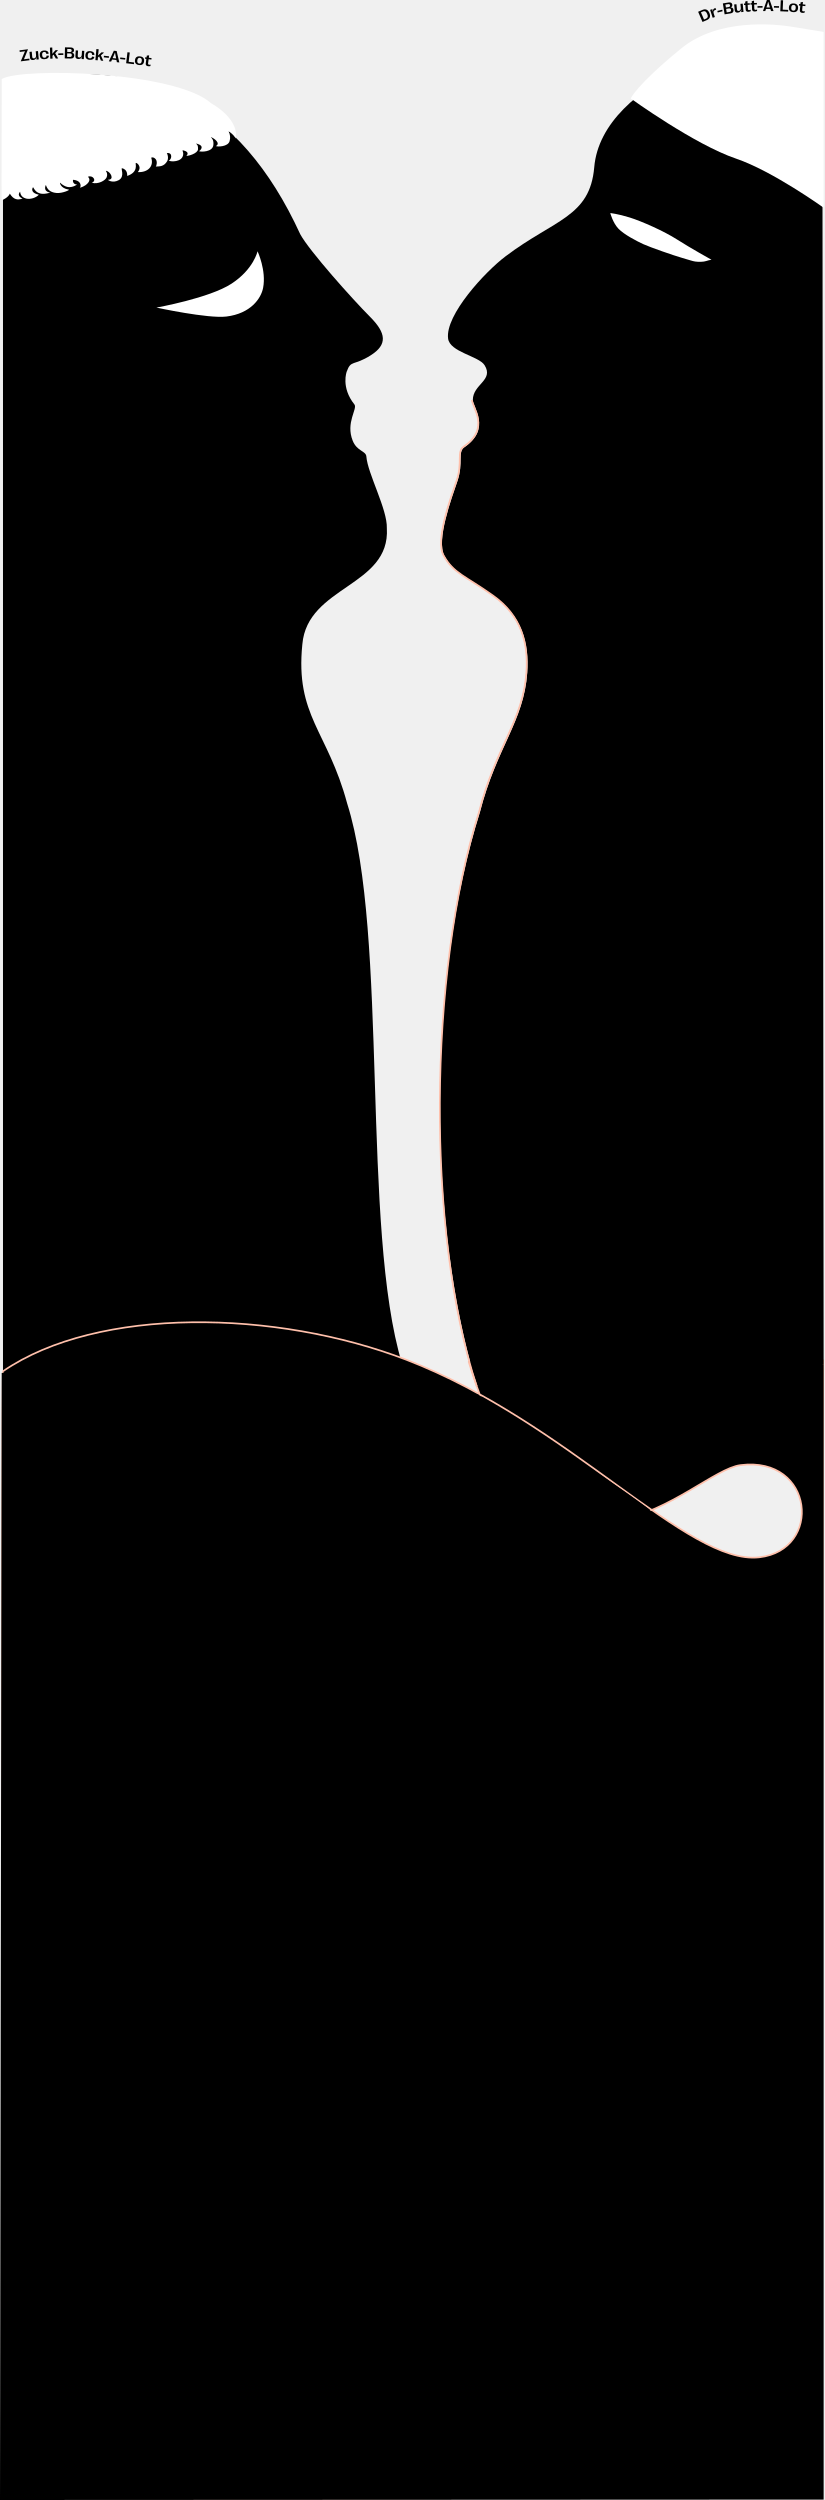
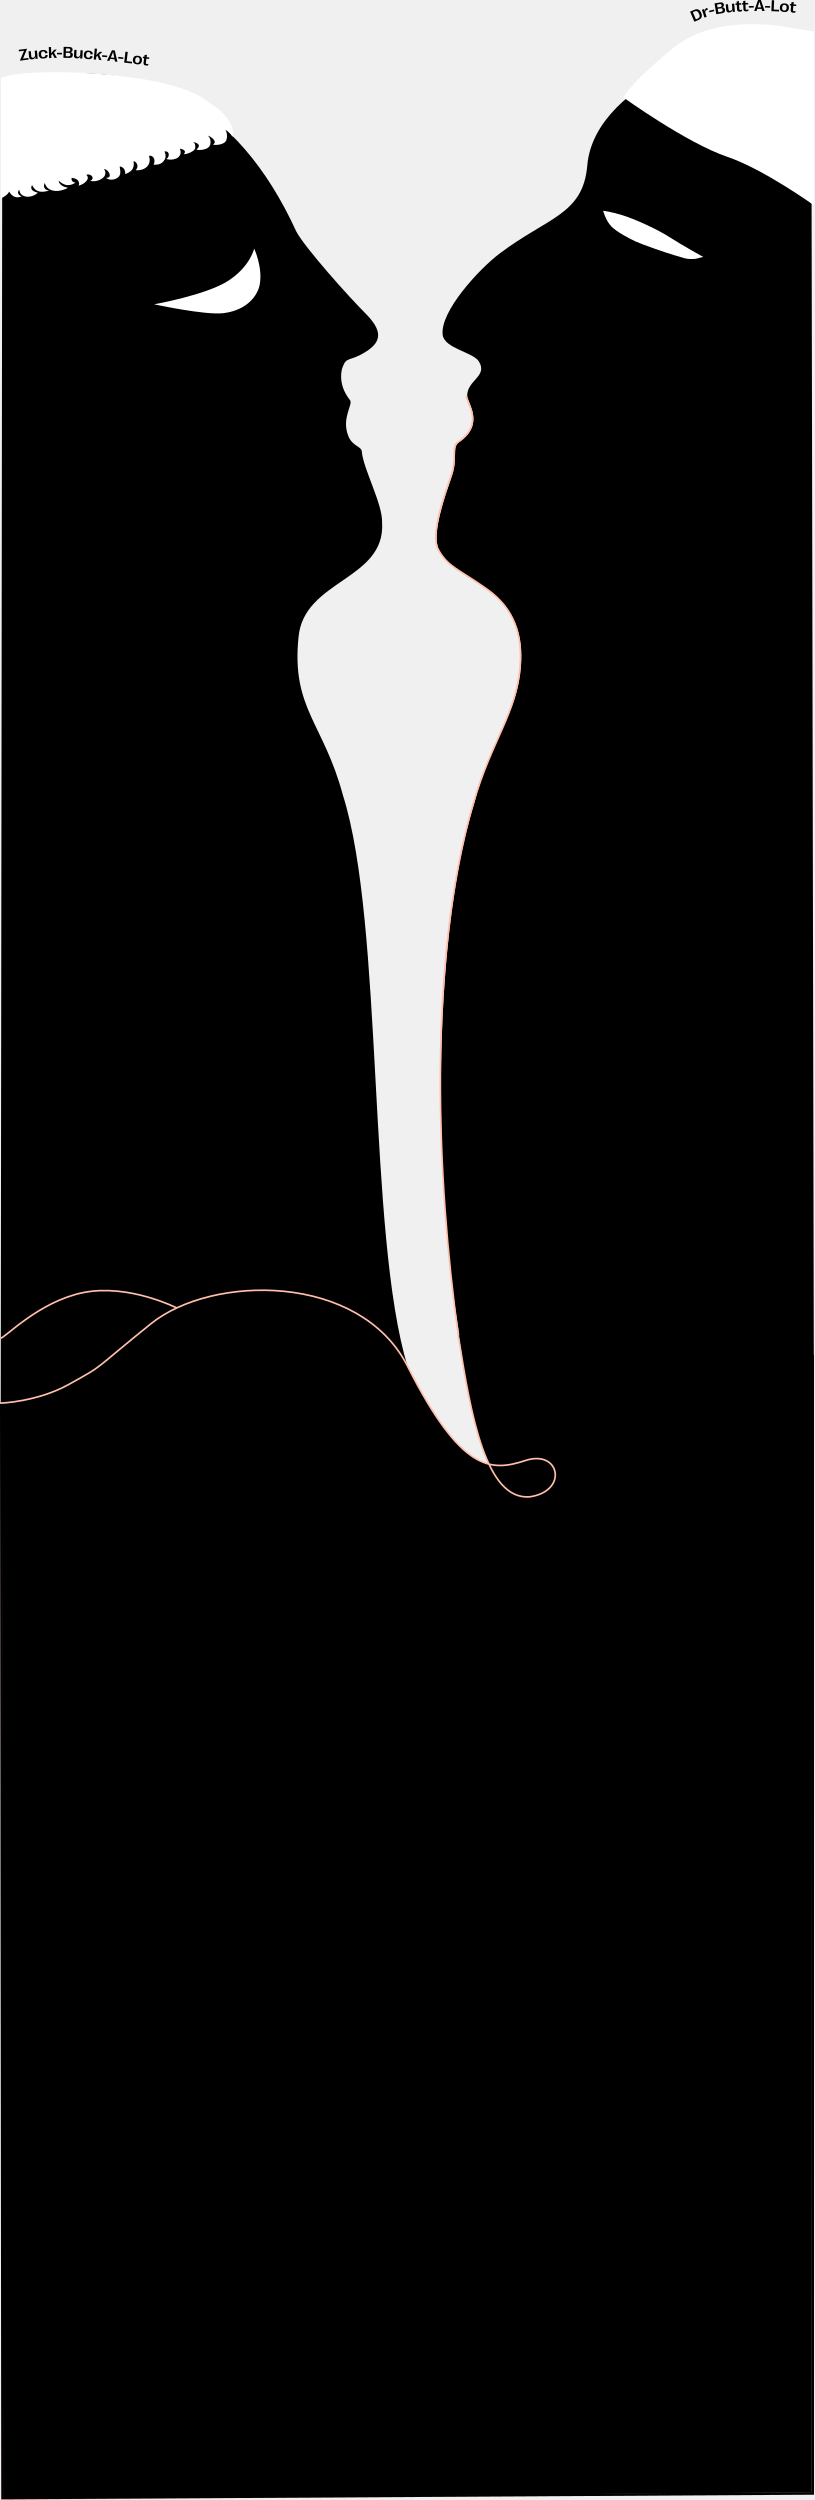
- <svg xmlns="http://www.w3.org/2000/svg" viewBox="0 0 1931.01 5858.25">
+ <svg xmlns="http://www.w3.org/2000/svg" viewBox="0 0 1928.5 5921.26">
  <defs>
-     <style>.cls-1,.cls-2{stroke:#ffc0ab;stroke-width:4px;}.cls-2,.cls-4{fill:none;}.cls-2{stroke-miterlimit:10;}.cls-3{fill:#fff;}.cls-4{stroke:#000;stroke-width:14px;}</style>
+     <style>.cls-1,.cls-2,.cls-3{stroke:#ffc0ab;stroke-width:4px;}.cls-2,.cls-3,.cls-5{fill:none;}.cls-3{stroke-miterlimit:10;}.cls-4{fill:#fff;}.cls-5{stroke:#000;stroke-width:6px;}</style>
  </defs>
  <g id="Layer_2" data-name="Layer 2">
    <g id="left-sil">
-       <path d="M7,197c325.15-78.89,555.67,44.2,696.49,351.74,21,39,124,154,163,193s42,65.71,2,91-46,10-56,38c0,0-14.16,36.8,18,77,8,10-21.08,42.31-4,85,10,25,31,23.62,32,37,3,40,49.52,124,48,168,8.37,136.75-186.25,135.1-198,272-17,168,59.27,202.65,105,373,97.63,307.5,32.51,996.07,128.5,1312.5l-935,124Z" />
+       <path d="M5.5,197C330.65,118.13,561.17,241.22,702,548.76c21,39,124,154,163,193s42,65.71,2,91-46,10-56,38c0,0-14.16,36.8,18,77,8,10-21.08,42.31-4,85,10,25,31,23.62,32,37,3,40,49.52,124,48,168,8.37,136.75-186.25,135.1-198,272-17,168,59.27,202.65,105,373,97.63,307.5,57.51,1038.07,153.5,1354.5l-964,272Z" />
    </g>
    <g id="rap-sil">
      <g id="butt-neg">
-         <path class="cls-1" d="M1929,3186.25l-6,2664c-312,2-1916,10-1916,0,0-87.75-4.66-2633.8,0-2637,223-153,641-144,945-27,381.74,146.92,658.5,482,827,463,149.2-16.83,129-238-44-216-115.34,14.66-436.6,409.3-637-243" />
+         <g id="rap-sil-2" data-name="rap-sil">
+           <g id="butt-neg-2" data-name="butt-neg">
+             <path class="cls-1" d="M1925.5,3185.25l-1,2720c-312,2-1919,14-1919,14,0-87.75-3-2596-3-2596s86-3,160-44c87.66-48.57,50-27,195-144s495.41-121.18,608,101c126.87,250.34,197,250,279,223s102,73,10,86c-103,8-139-188-169-383" />
+           </g>
+         </g>
      </g>
    </g>
-     <g id="cover">
-       <path d="M1119.62,3267.72c32,15.93,384.6,250.09,405.65,273,15.78,17.2-125,137.81-292.09-38.31C1148,3412.66,1095.51,3255.74,1119.62,3267.72Z" />
+     <g id="right-sil">
+       <path d="M1176.5,3230.25l751-18-6-3112c-154-31.61-513,86.95-530.5,291.5-10,117-93,122-208,209-48.1,36.38-141.41,137.24-134.5,192.5,4,32,72,41,85.5,62.5,22.32,35.54-27.5,44.39-27.5,81.5,0,17,44,67-19.5,110.5-17,11.63-2,37-16.5,79.5-13.9,40.74-50.5,139.5-30.5,175.5,23.32,42,50,47,116,94s82.86,110.7,78,180c-8,114-71.74,174-111,327-119.52,378.67-100.5,1187.5,39.5,1555.5" />
    </g>
-     <g id="right-sil">
-       <path d="M1178,3230.25l752-32-3-3097c-158-32.61-517,85.95-534.5,290.5-10,117-93,122-208,209C1136.42,637.13,1043.1,738,1050,793.25c4,32,72,41,85.5,62.5,22.32,35.54-27.5,44.39-27.5,81.5,0,17,44,67-19.5,110.5-17,11.63-2,37-16.5,79.5-13.9,40.74-50.5,139.5-30.5,175.5,23.32,42,50,47,116,94s82.86,110.7,78,180c-8,114-71.74,174-111,327C1005,2282.42,1002,2828.25,1104,3199.25" />
+     <g id="butt-line">
+       <path class="cls-2" d="M419.5,3098.25s-114-58-221-37-189,110-197,108" />
    </g>
    <g id="right-sil-line">
-       <path class="cls-2" d="M1106,937.25c0,17,44,66-19.5,109.5-17,11.63-2,37-16.5,79.5-13.9,40.74-50.5,139.5-30.5,175.5,23.32,42,50,47,116,94s82.86,110.7,78,180c-8,114-71.74,174-111,327C1003,2281.42,999,2890.25,1117,3248.25" />
+       <path class="cls-3" d="M1104.5,937.25c0,17,44,66-19.5,109.5-17,11.63-2,37-16.5,79.5-13.9,40.74-50.5,139.5-30.5,175.5,23.32,42,50,47,116,94s82.86,110.7,78,180c-8,114-66.8,175.41-111,327-109.5,375.5-86.5,895.5-35.5,1259.5" />
    </g>
    <g id="left-eye-white">
-       <path class="cls-3" d="M366.51,720.75s124-22,176-56,61-76,61-76,21,45,13,86c-4.8,24.61-29,60-86,67C487.54,747,366.51,720.75,366.51,720.75Z" />
+       <path class="cls-4" d="M365,720.75s124-22,176-56,61-76,61-76,21,45,13,86c-4.8,24.61-29,60-86,67C486,747,365,720.75,365,720.75Z" />
    </g>
    <g id="right-eye-white">
-       <path class="cls-3" d="M1430.07,499.3s17.7,1.72,45.43,10.35,80.14,31.74,111.15,51.62,80.58,47.39,80.58,47.39a75.87,75.87,0,0,0-12.74,3.1c-5.6,2-17.67,2.22-25.14,1.13s-12.44-3.33-30.88-8.54-75.7-25.12-91-32.21-44.8-22.27-58.13-36.07S1430.07,499.3,1430.07,499.3Z" />
+       <path class="cls-4" d="M1428.55,499.3s17.71,1.72,45.44,10.35,80.14,31.74,111.15,51.62,80.58,47.39,80.58,47.39a75.87,75.87,0,0,0-12.74,3.1c-5.6,2-17.67,2.22-25.14,1.13s-12.44-3.33-30.89-8.54-75.69-25.12-91-32.21-44.8-22.27-58.13-36.07S1428.55,499.3,1428.55,499.3Z" />
    </g>
    <g id="left-head">
-       <path class="cls-3" d="M4,185.25c47-28,406.63-18.22,490.56,56.54,63.61,37.45,60.54,76.08,57.23,82.58.27-1.34-5.48-12.57-16.16-16.6a30.27,30.27,0,0,1,2.37,23c-3.67,13.34-28.45,13.55-32.16,11.54,11.84-6.37-3.69-18.25-11.2-20.75a.3.3,0,0,0-.29.52c2.75,2,6.78,6.93,5.65,17.69-1.63,16.95-29.69,16.49-33.42,14.55,2.51-2,11.79-10.31.42-15.55-3-1.3-7.84-3.11-7.39-1.6,2,.88,5.08,3.68,4.39,12.6-.64,9.92-23.3,16.29-27.24,15.32,2.14-2.1,7.33-8.59-5.76-12.32-7-2,0,2-2,11-3.31,16.18-28.38,15.68-33.46,12.64,7.17-3,9.49-19.74-4.6-17.67.6.53,5.08,9.92,1.06,18.53-8,13.75-18.22,12.49-27,13,2.16-1.91,4-12,0-17-4.56-5.83-11-4.89-10.48-3.19,6.48,20.19-8.82,34.46-31.52,33.19,0,0,4.7-5.52,4-11-.93-7.28-8-12-9-10s7,21-20,30c0,0,2-15-12-18-3.92-.84,7.75,19.59-8,28-15,8-26-1-25-1,16.28,0,6-19-4-21-3.49-.7,5,4,1,15-2.73,7.51-19.8,17.38-35,13,12.86-4.91,2-19-9-14,0,0,6.89,5.16,1.28,13-3.41,4.75-8.35,9-20.28,13,1.87-.63,3.39-7.95-1-13-2.65-3.06-7-5-14-6-2.21-.32-2,11,8,11,1.73,0-10,7.82-21,6-6-1-13-5-18-10-1.55-1.55,0,13,20,16,4.33.65-15,9-28,8-26.23-2-24.31-22.5-26-18-6,16,11,17,11,17-29,9-36-5-40-12-1.06-1.87-5,6,0,11s13.28,5.67,13,6c-6,7-20.14,11.62-30,9-15-4-13.29-16.87-14-16-9,11,6.2,15.93,6,16-12,4-20.94,2.95-30-11.51C20.27,462,6.2,469,4,469.25,3.06,469.33,4.41,185,4,185.25Z" />
+       <path class="cls-4" d="M2.5,185.25c47-28,406.63-18.22,490.56,56.54,63.61,37.45,60.54,76.08,57.23,82.58.27-1.34-5.48-12.57-16.16-16.6a30.27,30.27,0,0,1,2.37,23c-3.67,13.34-28.45,13.55-32.16,11.54,11.84-6.37-3.69-18.25-11.21-20.75a.3.3,0,0,0-.28.52c2.75,2,6.78,6.93,5.65,17.69-1.63,16.95-29.69,16.49-33.42,14.55,2.51-2,11.79-10.31.42-15.55-3-1.3-7.84-3.11-7.39-1.6,2,.88,5.08,3.68,4.39,12.6-.64,9.92-23.3,16.29-27.25,15.32,2.15-2.1,7.33-8.59-5.75-12.32-7-2,0,2-2,11-3.31,16.18-28.38,15.68-33.46,12.64,7.17-3,9.49-19.74-4.6-17.67.6.53,5.08,9.92,1.06,18.53-8,13.75-18.22,12.49-27,13,2.16-1.91,4-12,0-17-4.56-5.83-11-4.89-10.48-3.19,6.48,20.19-8.82,34.46-31.52,33.19,0,0,4.7-5.52,4-11-.93-7.28-8-12-9-10s7,21-20,30c0,0,2-15-12-18-3.92-.84,7.75,19.59-8,28-15,8-26-1-25-1,16.28,0,6-19-4-21-3.49-.7,5,4,1,15-2.73,7.51-19.8,17.38-35,13,12.86-4.91,2-19-9-14-.05,0,6.89,5.16,1.28,13-3.41,4.75-8.35,9-20.28,13,1.87-.63,3.39-7.95-1-13-2.65-3.06-7-5-14-6-2.21-.32-2,11,8,11,1.72,0-10,7.82-21,6-6-1-13-5-18-10-1.55-1.55,0,13,20,16,4.33.65-15,9-28,8-26.23-2-24.31-22.5-26-18-6,16,11,17,11,17-29,9-36-5-40-12-1.06-1.87-5,6,0,11s13.28,5.67,13,6c-6,7-20.15,11.62-30,9-15-4-13.29-16.87-14-16-9,11,6.19,15.93,6,16-12,4-20.94,2.95-30-11.51C18.76,462,4.69,469,2.5,469.25,1.55,469.33,2.9,185,2.5,185.25Z" />
    </g>
    <g id="right-head">
-       <path class="cls-3" d="M1930,74.75l-74-12c-39.37-6.39-172.37-20.83-260,51-105.87,86.78-118,117-118,117s149.28,107.9,246.7,140.92c85.56,29,205.3,115.08,205.3,115.08Z" />
+       <path class="cls-4" d="M1928.5,74.75l-74-12c-39.37-6.39-172.37-20.83-260,51-105.87,86.78-118,117-118,117s149.28,107.9,246.7,140.92c85.56,29,205.3,115.08,205.3,115.08Z" />
    </g>
    <g id="line-cover">
-       <polyline class="cls-4" points="1923.01 3198.25 1923.01 5850.25 7.01 5851.25 11.01 3217.25" />
+       <polyline class="cls-5" points="1925 3209.25 1925 5905.75 6 5916.75 3 3325.25" />
    </g>
    <g id="Type">
      <text />
      <text />
-       <path d="M48.66,143.56l8.56-20.36a26.3,26.3,0,0,1,1.29-2.82l-.18-.26c-.94.17-2,.33-3.09.47l-9,1.15-.49-3.81,19.7-2.52.08.18-8,19.81a30.4,30.4,0,0,1-1.42,3.32l.16.24c.78-.15,1.73-.29,2.86-.44l9.59-1.23.49,3.83-20.45,2.62Z" />
-       <path d="M90.85,139.1l-5.39.5a10.8,10.8,0,0,1,0-2.2,25.79,25.79,0,0,1,.53-2.85l-.4-.13a9.12,9.12,0,0,1-2.92,4.43,9.21,9.21,0,0,1-5,1.82,7.3,7.3,0,0,1-5.22-1.11,5.9,5.9,0,0,1-2.17-4.46l-1.26-13.54,5.37-.5,1.14,12.24a3.93,3.93,0,0,0,1.22,2.77,3.83,3.83,0,0,0,2.92.71,5.11,5.11,0,0,0,2.84-1.12A5.46,5.46,0,0,0,84.2,133a9.93,9.93,0,0,0,.31-3.82l-.84-9,5.38-.5Z" />
-       <path d="M96.36,136.59q-2.85-2.42-3.15-7.41l0-.24c-.19-3.27.56-5.81,2.27-7.61s4.32-2.8,7.82-3c3.21-.2,5.72.33,7.52,1.56a8,8,0,0,1,3.26,5.79l-5.34.93a6.08,6.08,0,0,0-1.64-3.8,4.61,4.61,0,0,0-3.61-1.07,4.72,4.72,0,0,0-3.74,1.8,7.11,7.11,0,0,0-1,4.74l.06.91a7.41,7.41,0,0,0,1.6,4.7,4.74,4.74,0,0,0,4,1.38,4.49,4.49,0,0,0,4.7-5l5.49.28a7.57,7.57,0,0,1-2.72,5.79q-2.52,2.06-7.28,2.34Q99.23,139,96.36,136.59Z" />
-       <path d="M117.05,111.54l5.4-.16.24,8.24c0,1.22,0,2.29,0,3.19s-.2,1.92-.4,3l.3.12,7.44-8.31,5.9-.17-6.61,7.36L136.4,137l-5.62.17-5.23-9.21L123,130.63l.2,6.72-5.4.16Z" />
-       <path d="M136.55,125.08l11.86-.08,0,3.77-11.85.07Z" />
-       <path d="M152.26,110.92l13.57.29a9,9,0,0,1,5.76,1.74,5.79,5.79,0,0,1,1.84,4.8v.09a5.8,5.8,0,0,1-1.2,3.68,5.31,5.31,0,0,1-3.3,1.75v.34a6.25,6.25,0,0,1,3.85,2.14A6.43,6.43,0,0,1,174,130v.07a6.84,6.84,0,0,1-2.2,5.38q-2.13,1.8-6.23,1.71l-13.87-.3Zm16,18.5v-.08c.06-2.7-1.35-4.09-4.22-4.15l-6.64-.15-.18,8.28,6.64.14C166.75,133.52,168.21,132.18,168.27,129.42Zm-.31-11v-.07q.07-3.41-3.84-3.5l-6.47-.14-.15,7,6.47.14Q167.89,121.9,168,118.42Z" />
-       <path d="M196.41,138.67l-5.41-.31a10.55,10.55,0,0,1,.36-2.18,25.42,25.42,0,0,1,.95-2.73l-.38-.19a9.11,9.11,0,0,1-3.55,3.94,9.2,9.2,0,0,1-5.2,1.05,7.36,7.36,0,0,1-5-1.88,5.93,5.93,0,0,1-1.48-4.74l.8-13.58,5.39.32-.72,12.28a3.87,3.87,0,0,0,.78,2.91,3.8,3.8,0,0,0,2.79,1.14,5,5,0,0,0,3-.68,5.39,5.39,0,0,0,2-2.34,10,10,0,0,0,.88-3.73l.53-9,5.39.32Z" />
-       <path d="M202.28,137q-2.5-2.77-2.11-7.77l0-.24q.38-4.91,3.28-7.23t8.16-1.92q4.81.38,7.24,2.58a8,8,0,0,1,2.43,6.18l-5.41.19a6.09,6.09,0,0,0-1.11-4,4.64,4.64,0,0,0-3.43-1.56,4.72,4.72,0,0,0-3.95,1.27,7.13,7.13,0,0,0-1.68,4.56l-.07.91a7.39,7.39,0,0,0,.95,4.87,4.72,4.72,0,0,0,3.76,1.91,5,5,0,0,0,3.64-.9,5.13,5.13,0,0,0,1.7-3.39l5.39,1a7.54,7.54,0,0,1-3.48,5.36c-1.85,1.13-4.37,1.57-7.54,1.32Q204.79,139.78,202.28,137Z" />
-       <path d="M225.86,114.94l5.38.48-.74,8.21c-.11,1.22-.25,2.27-.41,3.16a26.58,26.58,0,0,1-.76,3l.29.16,8.37-7.37,5.88.53-7.44,6.52,5.62,12.88-5.6-.51-4.1-9.76-2.84,2.39-.6,6.69-5.38-.48Z" />
-       <path d="M243.57,130.65l11.8,1.16-.37,3.75-11.8-1.16Z" />
-       <path d="M255,143.74l11.75-24.87,6.59.7,6.29,26.79-5.72-.61-1.16-5.2-10.15-1.07-2.23,4.83ZM272.2,137l-1.41-6.87c-.46-2.08-.84-4.26-1.17-6.56l-.39,0q-1.07,3-2.47,6.2l-2.84,6.39Z" />
-       <path d="M281.85,134.63,293.63,136l-.42,3.74-11.79-1.34Z" />
-       <path d="M295.57,148.2l3.1-25.79,5.44.65-2.62,21.79,12.78,1.54-.48,4Z" />
-       <path d="M318.1,148.79q-2.4-2.92-1.78-7.78l0-.22c.42-3.25,1.64-5.62,3.68-7.1s4.79-2,8.26-1.57,6,1.64,7.58,3.59,2.19,4.55,1.77,7.81l0,.22c-.42,3.24-1.64,5.6-3.68,7.07s-4.78,2-8.24,1.56S319.69,150.73,318.1,148.79Zm12.08-.9a7.26,7.26,0,0,0,1.91-4.54l.11-.89a7.26,7.26,0,0,0-.7-4.87,5.52,5.52,0,0,0-7.71-1,7.31,7.31,0,0,0-1.91,4.54l-.11.89a7.3,7.3,0,0,0,.7,4.88,4.76,4.76,0,0,0,3.66,2.07A4.7,4.7,0,0,0,330.18,147.89Z" />
-       <path d="M342.53,153.09a5.69,5.69,0,0,1-1-4.54l1.42-10.5-3.09-.42.47-3.48,3.09.42.58-4.28,5.54-.66-.77,5.67,6.4.86-.47,3.48-6.4-.87-1.3,9.62a3,3,0,0,0,.4,2.28,3.08,3.08,0,0,0,2.08,1,9.3,9.3,0,0,0,3.62-.28l-.77,3.47a9.94,9.94,0,0,1-2.49.42,14.16,14.16,0,0,1-2.89-.12A6.71,6.71,0,0,1,342.53,153.09Z" />
-       <path d="M1635.93,27.59l10-4.31q11.19-4.83,16.33,7.07l0,.07q5.13,11.86-6.06,16.71l-10,4.31Zm22.43,12.21q.72-2.56-1-6.56l-.53-1.25q-1.74-4-4.09-5.25a6.25,6.25,0,0,0-5.58.15l-4.68,2,7.29,16.87,4.68-2A6.21,6.21,0,0,0,1658.36,39.8Z" />
-       <path d="M1664,23.12l5.15-1.67a7.89,7.89,0,0,1,.46,2,25.35,25.35,0,0,1,.09,3.06l.39.05a13.57,13.57,0,0,1,1-3.73,6.8,6.8,0,0,1,1.9-2.47,12.35,12.35,0,0,1,3.29-1.86l2,4.07-2.47,1a7.31,7.31,0,0,0-2.88,1.88,4.28,4.28,0,0,0-1,2.72,11.86,11.86,0,0,0,.72,4.06l2.51,7.74L1670,41.65Z" />
-       <path d="M1680.91,25.62l11.49-2.9.93,3.65-11.5,2.9Z" />
-       <path d="M1693.87,8l13.4-2.19q3.8-.61,6,.66a5.79,5.79,0,0,1,2.69,4.38l0,.09a5.79,5.79,0,0,1-.51,3.84,5.29,5.29,0,0,1-2.93,2.32l.06.33a6.31,6.31,0,0,1,4.18,1.41,6.55,6.55,0,0,1,2,4v.08a6.86,6.86,0,0,1-1.19,5.69q-1.75,2.16-5.81,2.81L1698,33.6Zm16.81,4.52,0-.08c-.36-2.24-1.83-3.16-4.41-2.74l-6.39,1,1.12,6.87,6.39-1Q1711.24,15.9,1710.68,12.48ZM1713,23.23v-.08c-.44-2.67-2.07-3.78-4.9-3.31l-6.56,1.06,1.33,8.17,6.56-1.07C1712.24,27.54,1713.44,26,1713,23.23Z" />
-       <path d="M1742.26,27.88l-5.39.53a10.81,10.81,0,0,1,0-2.2,25.88,25.88,0,0,1,.51-2.85l-.4-.13a9.13,9.13,0,0,1-2.89,4.44,9.23,9.23,0,0,1-5,1.85,7.32,7.32,0,0,1-5.22-1.08,6,6,0,0,1-2.2-4.46l-1.32-13.53,5.37-.53,1.2,12.24a3.89,3.89,0,0,0,1.23,2.76,3.81,3.81,0,0,0,2.93.7,5,5,0,0,0,2.82-1.14,5.27,5.27,0,0,0,1.65-2.63,10,10,0,0,0,.29-3.82L1735,9l5.37-.53Z" />
-       <path d="M1749.11,26.48a5.68,5.68,0,0,1-1.83-4.27l-.66-10.57-3.11.19-.21-3.5,3.11-.19-.27-4.32,5.3-1.72.36,5.7,5-.31L1757,11l-5,.31.61,9.69a3,3,0,0,0,.84,2.16,3.06,3.06,0,0,0,2.22.55,9.25,9.25,0,0,0,3.49-1l-.07,3.55a9.76,9.76,0,0,1-2.35.9,14.7,14.7,0,0,1-2.87.45A6.71,6.71,0,0,1,1749.11,26.48Z" />
-       <path d="M1764,25.67a5.65,5.65,0,0,1-1.72-4.3l-.41-10.59-3.12.12-.13-3.5,3.11-.12L1761.51,3l5.34-1.6.23,5.71,6.45-.26.13,3.51-6.45.25.38,9.7a3,3,0,0,0,.79,2.18,3.11,3.11,0,0,0,2.21.6,9.4,9.4,0,0,0,3.51-.9L1774,25.7a10.31,10.31,0,0,1-2.38.85,15.52,15.52,0,0,1-2.87.38A6.72,6.72,0,0,1,1764,25.67Z" />
-       <path d="M1775,14.34l11.86-.24.07,3.77-11.85.24Z" />
-       <path d="M1787.85,26,1797,0h6.62l9,26h-5.76L1805.17,21l-10.21,0-1.71,5Zm16.4-8.48-2.12-6.69q-1-3-1.84-6.4h-.39c-.5,2-1.11,4.17-1.82,6.41l-2.16,6.66Z" />
-       <path d="M1813.65,14.16l11.85.27-.08,3.77-11.85-.27Z" />
-       <path d="M1828.47,26.44,1829.56.49l5.47.22-.92,21.94,12.87.53-.17,4Z" />
-       <path d="M1850.9,25.32c-1.71-1.84-2.45-4.4-2.24-7.65l0-.23c.22-3.27,1.3-5.7,3.24-7.31s4.66-2.29,8.16-2.06,6.07,1.28,7.78,3.13,2.46,4.41,2.24,7.68l0,.22c-.21,3.26-1.3,5.69-3.24,7.29s-4.65,2.28-8.13,2.05S1852.61,27.16,1850.9,25.32Zm12-1.62a7.29,7.29,0,0,0,1.64-4.65l.06-.89a7.36,7.36,0,0,0-1-4.83,5.54,5.54,0,0,0-7.76-.52,7.29,7.29,0,0,0-1.63,4.65l-.06.89a7.3,7.3,0,0,0,1,4.83,5.53,5.53,0,0,0,7.75.52Z" />
-       <path d="M1875.43,28.26a5.7,5.7,0,0,1-1.14-4.5l1-10.55-3.1-.29.33-3.49,3.1.29.41-4.3,5.5-.88-.53,5.69,6.42.61-.33,3.49-6.43-.61-.91,9.66a3,3,0,0,0,.5,2.27,3,3,0,0,0,2.11.89,9.21,9.21,0,0,0,3.6-.43l-.63,3.5a9.94,9.94,0,0,1-2.46.53,14.8,14.8,0,0,1-2.9,0A6.71,6.71,0,0,1,1875.43,28.26Z" />
+       <path d="M47.15,143.56l8.56-20.36A26.3,26.3,0,0,1,57,120.38l-.18-.26c-.94.17-2,.33-3.09.47l-9,1.15-.49-3.81L64,115.41l.08.18L56,135.4a28.59,28.59,0,0,1-1.43,3.32l.17.24c.78-.15,1.73-.29,2.86-.44l9.59-1.23.49,3.83-20.45,2.62Z" />
+       <path d="M89.34,139.1l-5.4.5a11.59,11.59,0,0,1,0-2.2,25.79,25.79,0,0,1,.53-2.85l-.4-.13a8.46,8.46,0,0,1-7.9,6.25A7.3,7.3,0,0,1,71,139.56a5.94,5.94,0,0,1-2.18-4.46l-1.25-13.54,5.37-.5,1.14,12.24a3.93,3.93,0,0,0,1.22,2.77,3.83,3.83,0,0,0,2.92.71A5,5,0,0,0,81,135.66,5.4,5.4,0,0,0,82.69,133a9.93,9.93,0,0,0,.31-3.82l-.84-9,5.38-.5Z" />
+       <path d="M94.85,136.59q-2.85-2.42-3.15-7.41l0-.24c-.19-3.27.56-5.81,2.27-7.61s4.32-2.8,7.82-3c3.21-.2,5.72.33,7.52,1.56a8,8,0,0,1,3.26,5.79l-5.34.93a6.14,6.14,0,0,0-1.64-3.8,4.61,4.61,0,0,0-3.61-1.07,4.72,4.72,0,0,0-3.74,1.8,7.11,7.11,0,0,0-1,4.74l.06.91a7.35,7.35,0,0,0,1.6,4.7,4.73,4.73,0,0,0,4,1.38,4.49,4.49,0,0,0,4.7-5l5.49.28a7.57,7.57,0,0,1-2.72,5.79q-2.52,2.06-7.28,2.34Q97.72,139,94.85,136.59Z" />
+       <path d="M115.54,111.54l5.4-.16.24,8.24c0,1.22,0,2.29,0,3.19a27.86,27.86,0,0,1-.39,3l.3.12,7.44-8.31,5.9-.17-6.62,7.36L134.88,137l-5.61.17L124,127.92l-2.54,2.71.2,6.72-5.4.16Z" />
+       <path d="M135,125.08,146.9,125l0,3.77-11.86.07Z" />
+       <path d="M150.75,110.92l13.57.29a9,9,0,0,1,5.76,1.74,5.79,5.79,0,0,1,1.84,4.8v.09a5.8,5.8,0,0,1-1.2,3.68,5.31,5.31,0,0,1-3.3,1.75v.34a6.25,6.25,0,0,1,3.85,2.14,6.49,6.49,0,0,1,1.23,4.28v.07a6.84,6.84,0,0,1-2.2,5.38q-2.13,1.8-6.23,1.71l-13.87-.3Zm16,18.5v-.08c.06-2.7-1.35-4.09-4.22-4.15l-6.64-.15-.18,8.28,6.64.14C165.24,133.52,166.7,132.18,166.76,129.42Zm-.31-11v-.07q.08-3.41-3.84-3.5l-6.47-.14-.16,7,6.48.14Q166.38,121.9,166.45,118.42Z" />
+       <path d="M194.9,138.67l-5.41-.31a10.55,10.55,0,0,1,.36-2.18,25.42,25.42,0,0,1,1-2.73l-.38-.19a9.11,9.11,0,0,1-3.55,3.94,9.22,9.22,0,0,1-5.2,1.05,7.36,7.36,0,0,1-5-1.88,5.93,5.93,0,0,1-1.48-4.74l.8-13.58,5.39.32-.72,12.28a3.87,3.87,0,0,0,.78,2.91,3.8,3.8,0,0,0,2.79,1.14,5,5,0,0,0,3-.68,5.39,5.39,0,0,0,2-2.34,10,10,0,0,0,.88-3.73l.53-9,5.39.32Z" />
+       <path d="M200.77,137q-2.51-2.77-2.11-7.77V129c.26-3.27,1.35-5.68,3.29-7.23s4.66-2.19,8.16-1.92q4.81.38,7.24,2.58a8,8,0,0,1,2.43,6.18l-5.41.19a6.09,6.09,0,0,0-1.11-4,4.64,4.64,0,0,0-3.43-1.56,4.71,4.71,0,0,0-4,1.27,7.13,7.13,0,0,0-1.68,4.56l-.07.91a7.39,7.39,0,0,0,1,4.87,4.72,4.72,0,0,0,3.76,1.91,5,5,0,0,0,3.64-.9,5.13,5.13,0,0,0,1.7-3.39l5.39,1a7.57,7.57,0,0,1-3.48,5.36c-1.85,1.13-4.37,1.57-7.54,1.32Q203.28,139.78,200.77,137Z" />
+       <path d="M224.35,114.94l5.38.48-.74,8.21c-.11,1.22-.25,2.27-.41,3.16a26.58,26.58,0,0,1-.76,3l.29.16,8.37-7.37,5.88.53-7.44,6.52,5.62,12.88-5.6-.51-4.1-9.76L228,134.6l-.6,6.69-5.38-.48Z" />
+       <path d="M242.06,130.65l11.8,1.16-.37,3.75-11.8-1.16Z" />
+       <path d="M253.5,143.74l11.75-24.87,6.59.7,6.29,26.79-5.72-.61-1.16-5.2-10.15-1.07-2.23,4.83ZM270.69,137l-1.41-6.87c-.46-2.08-.85-4.26-1.17-6.56l-.39,0q-1.07,3-2.47,6.2l-2.84,6.39Z" />
+       <path d="M280.34,134.63,292.12,136l-.43,3.74-11.78-1.34Z" />
+       <path d="M294.06,148.2l3.1-25.79,5.44.65L300,144.85l12.78,1.54-.48,4Z" />
+       <path d="M316.59,148.79q-2.4-2.92-1.78-7.78l0-.22c.42-3.25,1.64-5.62,3.68-7.1s4.79-2,8.26-1.57,6,1.64,7.58,3.59,2.19,4.55,1.77,7.81l0,.22c-.42,3.24-1.64,5.6-3.68,7.07s-4.78,2-8.24,1.56S318.18,150.73,316.59,148.79Zm12.08-.9a7.31,7.31,0,0,0,1.91-4.54l.11-.89a7.26,7.26,0,0,0-.7-4.87,5.52,5.52,0,0,0-7.71-1,7.31,7.31,0,0,0-1.91,4.54l-.11.89a7.3,7.3,0,0,0,.7,4.88,4.76,4.76,0,0,0,3.66,2.07A4.7,4.7,0,0,0,328.67,147.89Z" />
+       <path d="M341,153.09a5.69,5.69,0,0,1-1-4.54l1.42-10.5-3.09-.42.47-3.48,3.09.42.58-4.28,5.54-.66-.77,5.67,6.4.86-.47,3.48-6.4-.87-1.3,9.62a3,3,0,0,0,.4,2.28,3.08,3.08,0,0,0,2.08,1,9.24,9.24,0,0,0,3.61-.28l-.77,3.47a9.78,9.78,0,0,1-2.48.42,14.16,14.16,0,0,1-2.89-.12A6.71,6.71,0,0,1,341,153.09Z" />
+       <path d="M1634.42,27.59l10-4.31q11.19-4.83,16.33,7.07l0,.07q5.13,11.86-6.06,16.71l-10,4.31Zm22.43,12.21q.72-2.56-1-6.56L1655.3,32c-1.16-2.68-2.53-4.43-4.09-5.25a6.25,6.25,0,0,0-5.58.15l-4.68,2,7.28,16.87,4.69-2A6.23,6.23,0,0,0,1656.85,39.8Z" />
+       <path d="M1662.51,23.12l5.15-1.67a7.89,7.89,0,0,1,.46,2,25.35,25.35,0,0,1,.09,3.06l.39.05a13.57,13.57,0,0,1,1-3.73,6.8,6.8,0,0,1,1.9-2.47,12.35,12.35,0,0,1,3.29-1.86l2,4.07-2.47,1a7.43,7.43,0,0,0-2.89,1.88,4.39,4.39,0,0,0-1,2.72,12.16,12.16,0,0,0,.73,4.06l2.51,7.74-5.13,1.67Z" />
+       <path d="M1679.4,25.62l11.49-2.9.92,3.65-11.49,2.9Z" />
+       <path d="M1692.36,8l13.4-2.19q3.79-.61,6,.66a5.79,5.79,0,0,1,2.69,4.38l0,.09a5.79,5.79,0,0,1-.51,3.84,5.29,5.29,0,0,1-2.93,2.32l.06.33a6.26,6.26,0,0,1,4.17,1.41,6.5,6.5,0,0,1,2,4v.08a6.86,6.86,0,0,1-1.19,5.69q-1.76,2.16-5.81,2.81l-13.7,2.24Zm16.81,4.52,0-.08c-.36-2.24-1.83-3.16-4.41-2.74l-6.39,1,1.12,6.87,6.39-1Q1709.73,15.9,1709.17,12.48Zm2.31,10.75v-.08c-.44-2.67-2.07-3.78-4.9-3.31L1700,20.9l1.33,8.17L1707.9,28Q1712.15,27.31,1711.48,23.23Z" />
+       <path d="M1740.75,27.88l-5.39.53a10.81,10.81,0,0,1,0-2.2,25.88,25.88,0,0,1,.51-2.85l-.4-.13a9.13,9.13,0,0,1-2.89,4.44,9.23,9.23,0,0,1-5,1.85,7.32,7.32,0,0,1-5.22-1.08,6,6,0,0,1-2.2-4.46l-1.32-13.53,5.37-.53,1.2,12.24a3.89,3.89,0,0,0,1.23,2.76,3.8,3.8,0,0,0,2.93.7,5,5,0,0,0,2.82-1.14,5.27,5.27,0,0,0,1.65-2.63,10,10,0,0,0,.29-3.82l-.88-9,5.37-.53Z" />
+       <path d="M1747.6,26.48a5.68,5.68,0,0,1-1.83-4.27l-.66-10.57-3.11.19-.21-3.5,3.11-.19-.27-4.32,5.3-1.72.36,5.7,5-.31.21,3.5-5,.31.6,9.69a3,3,0,0,0,.85,2.16,3,3,0,0,0,2.22.55,9.25,9.25,0,0,0,3.49-1l-.07,3.55a9.68,9.68,0,0,1-2.36.9,14.48,14.48,0,0,1-2.86.45A6.71,6.71,0,0,1,1747.6,26.48Z" />
+       <path d="M1762.44,25.67a5.65,5.65,0,0,1-1.72-4.3l-.41-10.59-3.12.12-.14-3.5,3.12-.12L1760,3l5.34-1.6.22,5.71,6.46-.26.13,3.51-6.45.25.38,9.7a3,3,0,0,0,.79,2.18,3.11,3.11,0,0,0,2.21.6,9.4,9.4,0,0,0,3.51-.9l-.15,3.55a10.31,10.31,0,0,1-2.38.85,15.52,15.52,0,0,1-2.87.38A6.72,6.72,0,0,1,1762.44,25.67Z" />
+       <path d="M1773.49,14.34l11.86-.24.07,3.77-11.85.24Z" />
+       <path d="M1786.33,26l9.12-26h6.62l9,26h-5.76L1803.66,21l-10.21,0-1.72,5Zm16.41-8.48-2.12-6.69q-1-3-1.84-6.4h-.39c-.5,2-1.11,4.17-1.82,6.41l-2.16,6.66Z" />
+       <path d="M1812.14,14.16l11.85.27-.08,3.77-11.86-.27Z" />
+       <path d="M1827,26.44,1828.05.49l5.47.22-.92,21.94,12.87.53-.17,4Z" />
+       <path d="M1849.39,25.32c-1.71-1.84-2.46-4.4-2.24-7.65l0-.23c.22-3.27,1.3-5.7,3.24-7.31s4.66-2.29,8.15-2.06,6.08,1.28,7.79,3.13,2.46,4.41,2.24,7.68l0,.22q-.33,4.89-3.24,7.29t-8.13,2.05C1853.71,28.2,1851.1,27.16,1849.39,25.32Zm12-1.62a7.35,7.35,0,0,0,1.64-4.65l0-.89a7.31,7.31,0,0,0-1-4.83,5.54,5.54,0,0,0-7.76-.52,7.29,7.29,0,0,0-1.63,4.65l-.06.89a7.3,7.3,0,0,0,1,4.83,5.53,5.53,0,0,0,7.75.52Z" />
+       <path d="M1873.92,28.26a5.7,5.7,0,0,1-1.14-4.5l1-10.55-3.1-.29.33-3.49,3.1.29.41-4.3,5.5-.88-.53,5.69,6.42.61-.33,3.49-6.43-.61-.91,9.66a3,3,0,0,0,.49,2.27,3.08,3.08,0,0,0,2.12.89,9.21,9.21,0,0,0,3.6-.43l-.63,3.5a9.94,9.94,0,0,1-2.46.53,14.8,14.8,0,0,1-2.9,0A6.71,6.71,0,0,1,1873.92,28.26Z" />
    </g>
  </g>
</svg>
